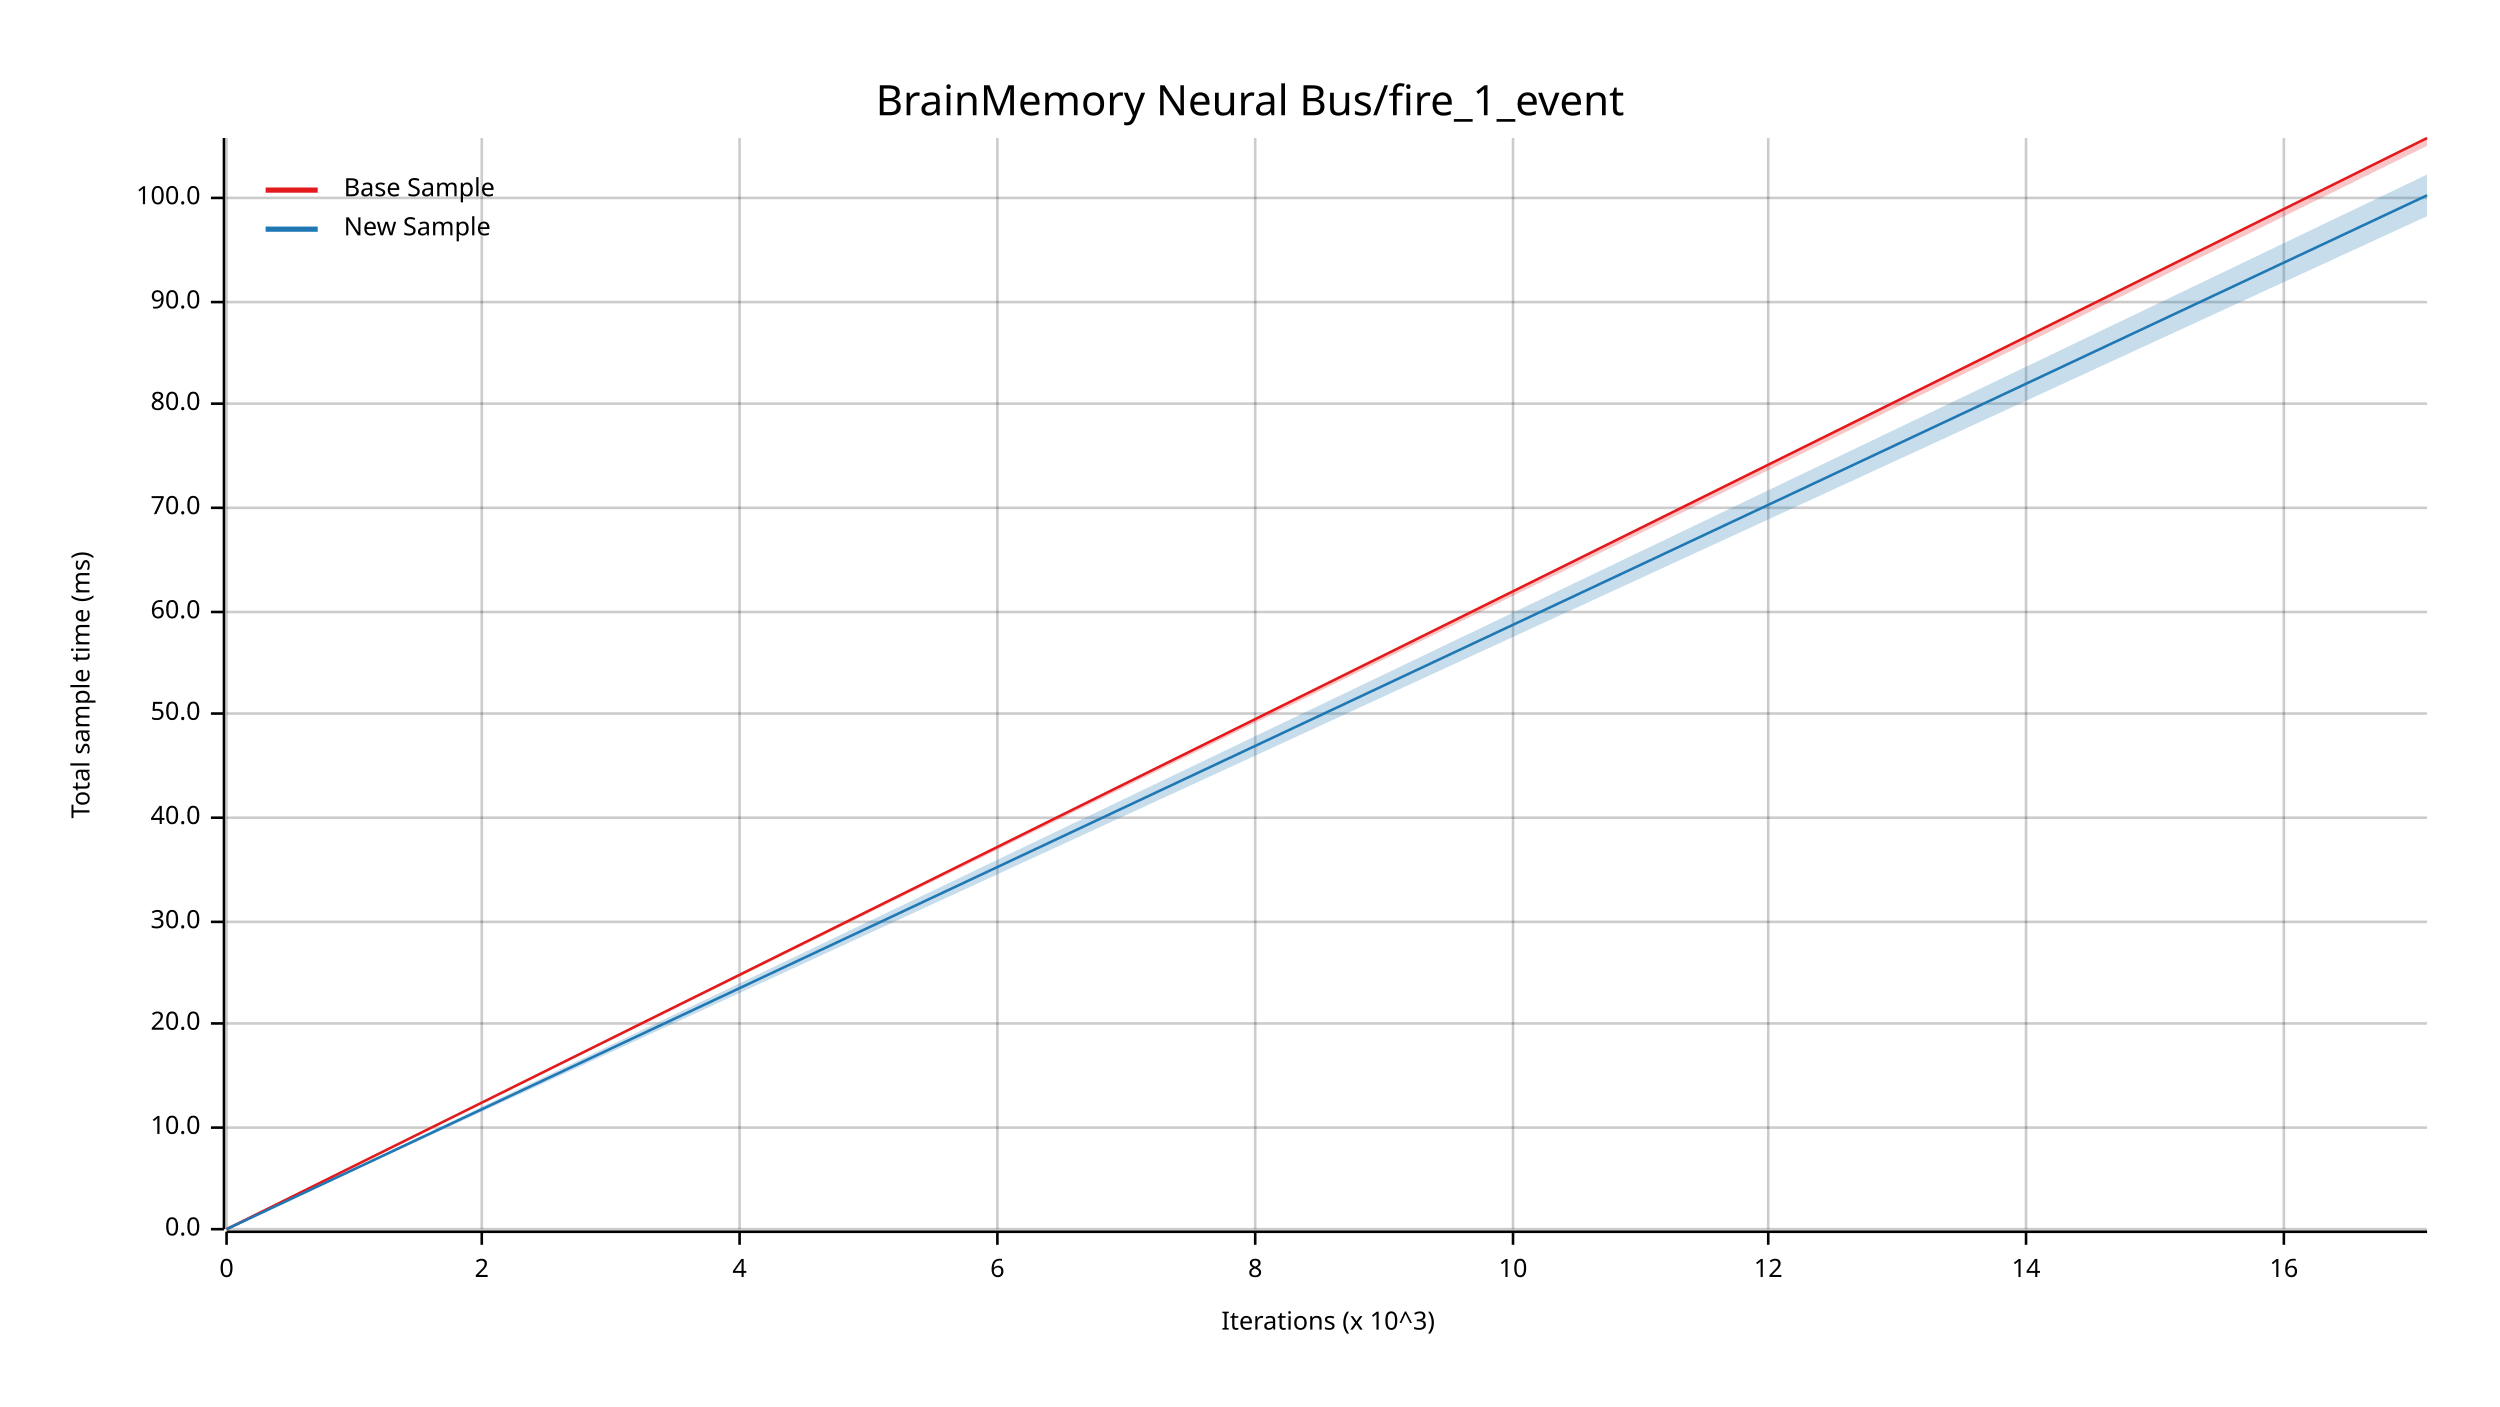
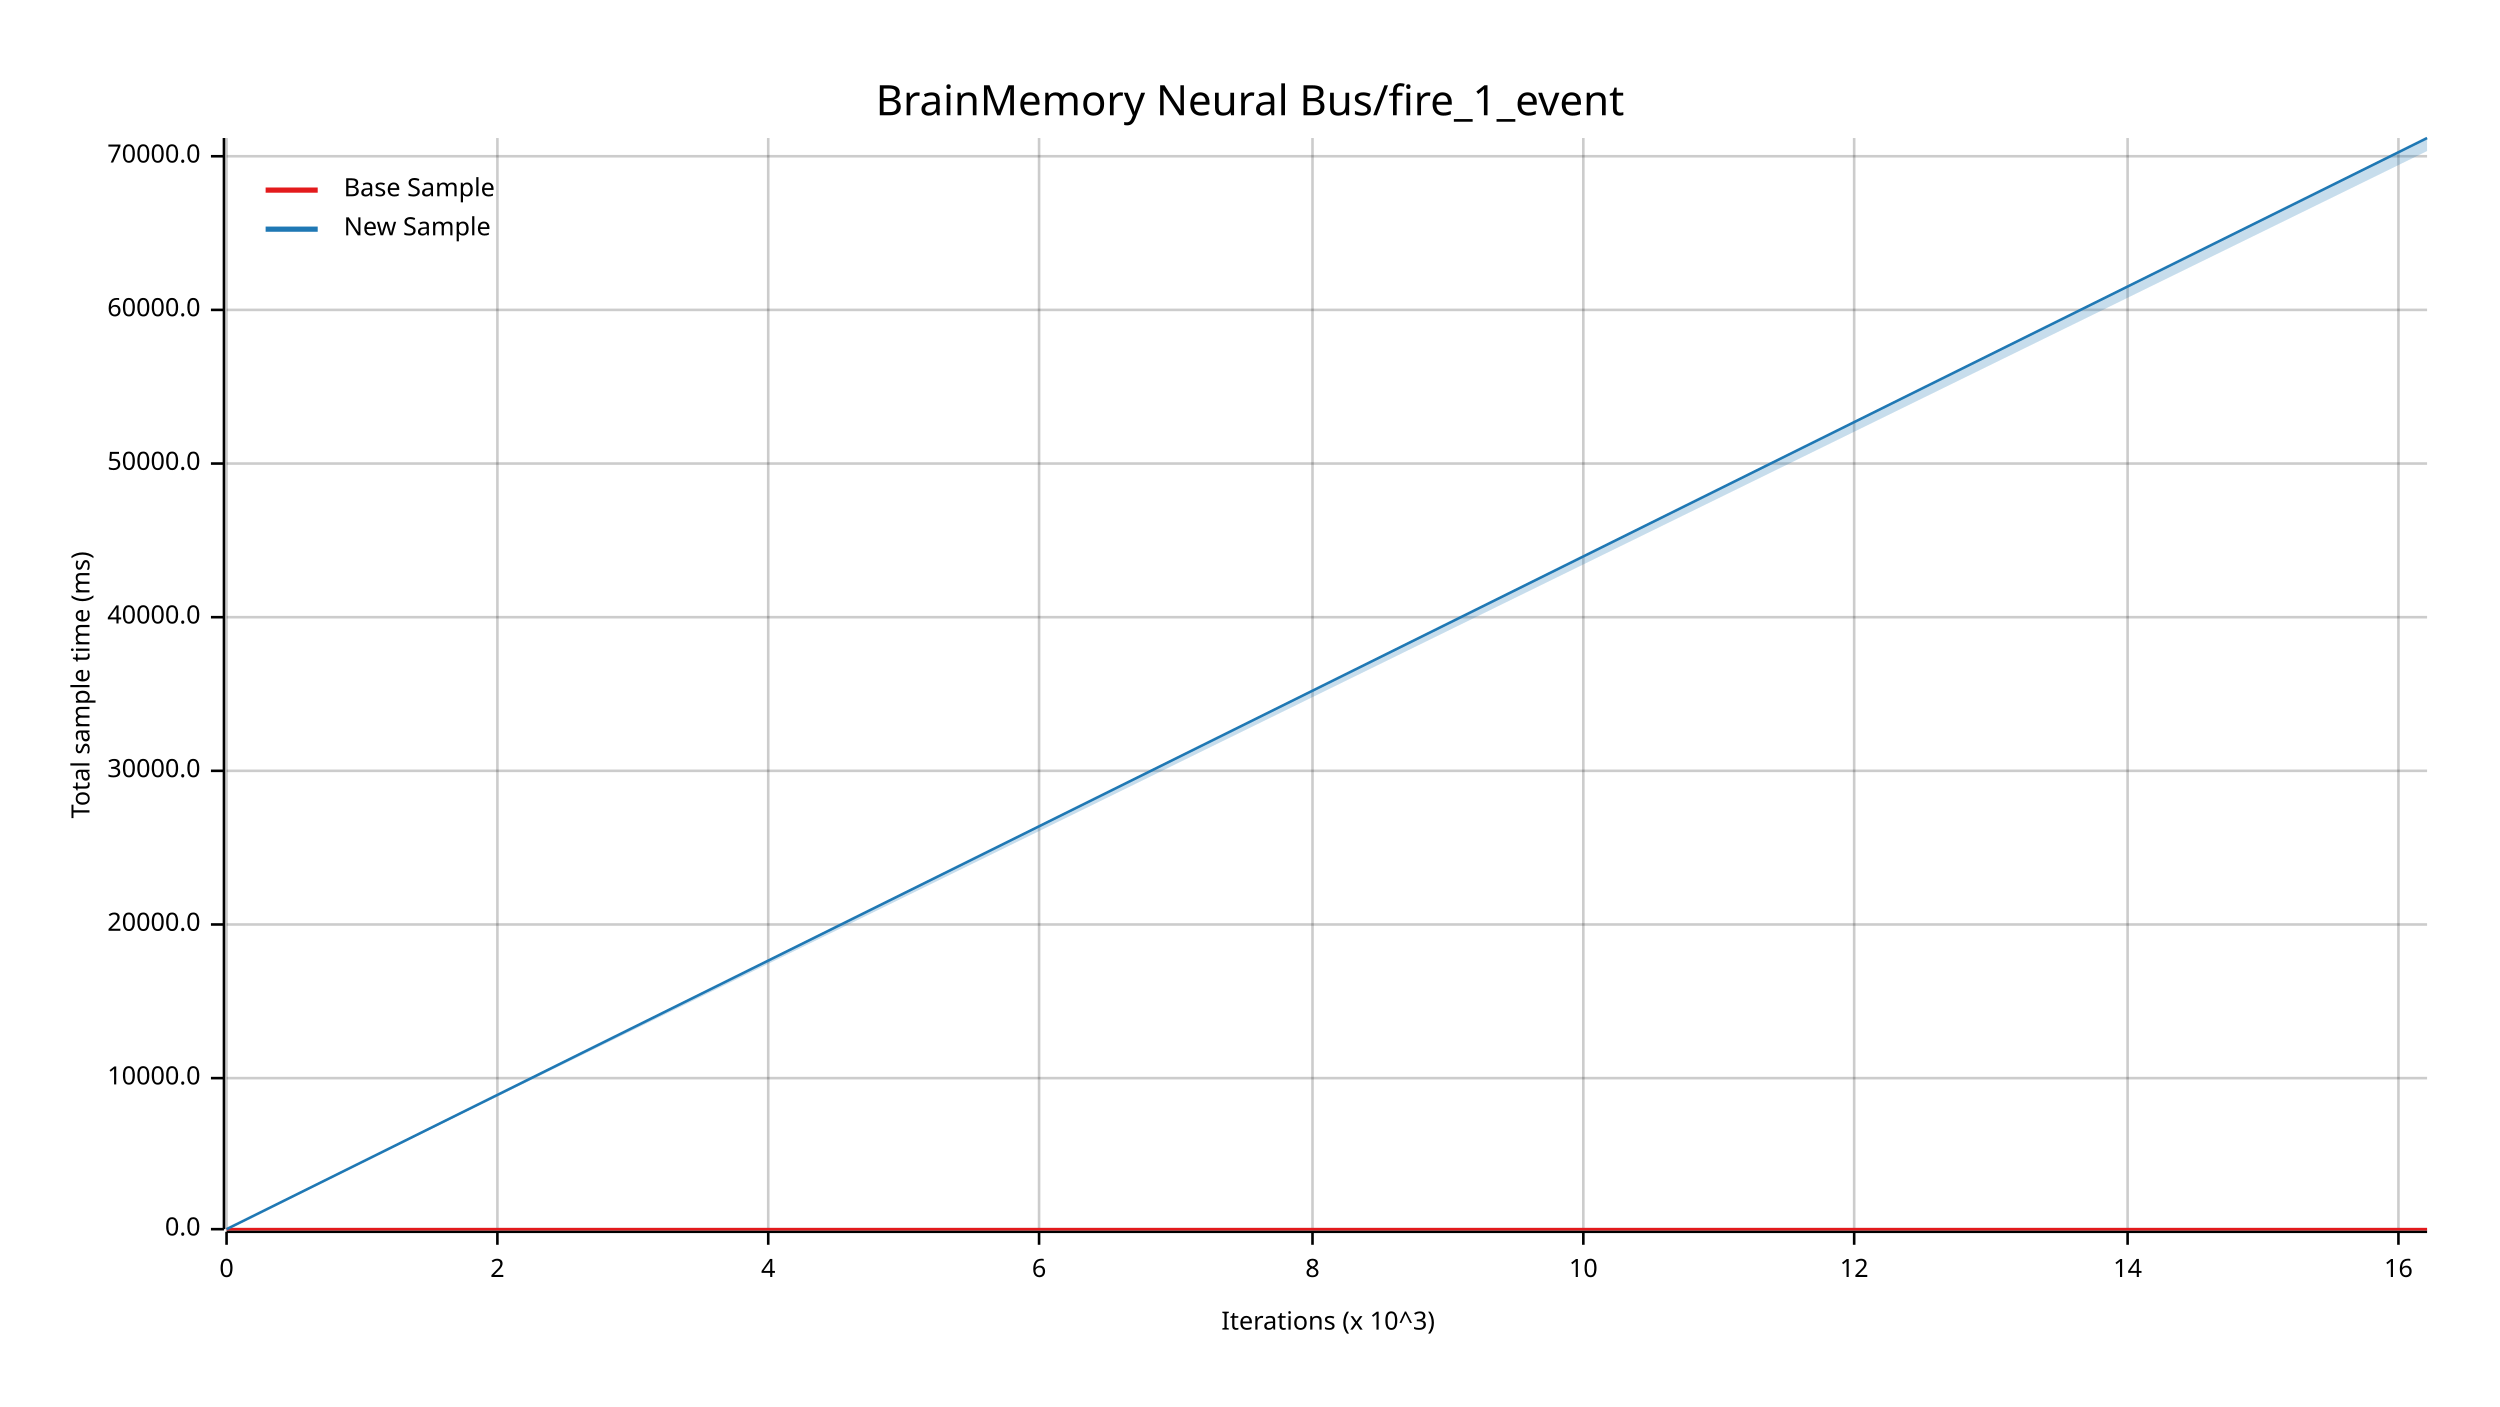
<svg xmlns="http://www.w3.org/2000/svg" width="960" height="540" viewBox="0 0 960 540">
  <text x="480" y="32" dy="0.76em" text-anchor="middle" font-family="sans-serif" font-size="16.129" opacity="1" fill="#000000">
BrainMemory Neural Bus/fire_1_event
</text>
  <text x="27" y="263" dy="0.76em" text-anchor="middle" font-family="sans-serif" font-size="9.677" opacity="1" fill="#000000" transform="rotate(270, 27, 263)">
Total sample time (ms)
</text>
  <text x="510" y="513" dy="-0.5ex" text-anchor="middle" font-family="sans-serif" font-size="9.677" opacity="1" fill="#000000">
Iterations (x 10^3)
</text>
  <line opacity="0.2" stroke="#000000" stroke-width="1" x1="87" y1="472" x2="87" y2="53" />
-   <line opacity="0.2" stroke="#000000" stroke-width="1" x1="185" y1="472" x2="185" y2="53" />
-   <line opacity="0.2" stroke="#000000" stroke-width="1" x1="284" y1="472" x2="284" y2="53" />
-   <line opacity="0.2" stroke="#000000" stroke-width="1" x1="383" y1="472" x2="383" y2="53" />
-   <line opacity="0.2" stroke="#000000" stroke-width="1" x1="482" y1="472" x2="482" y2="53" />
-   <line opacity="0.2" stroke="#000000" stroke-width="1" x1="581" y1="472" x2="581" y2="53" />
-   <line opacity="0.2" stroke="#000000" stroke-width="1" x1="679" y1="472" x2="679" y2="53" />
-   <line opacity="0.2" stroke="#000000" stroke-width="1" x1="778" y1="472" x2="778" y2="53" />
-   <line opacity="0.2" stroke="#000000" stroke-width="1" x1="877" y1="472" x2="877" y2="53" />
+   <line opacity="0.2" stroke="#000000" stroke-width="1" x1="191" y1="472" x2="191" y2="53" />
+   <line opacity="0.2" stroke="#000000" stroke-width="1" x1="295" y1="472" x2="295" y2="53" />
+   <line opacity="0.2" stroke="#000000" stroke-width="1" x1="399" y1="472" x2="399" y2="53" />
+   <line opacity="0.2" stroke="#000000" stroke-width="1" x1="504" y1="472" x2="504" y2="53" />
+   <line opacity="0.2" stroke="#000000" stroke-width="1" x1="608" y1="472" x2="608" y2="53" />
+   <line opacity="0.2" stroke="#000000" stroke-width="1" x1="712" y1="472" x2="712" y2="53" />
+   <line opacity="0.2" stroke="#000000" stroke-width="1" x1="817" y1="472" x2="817" y2="53" />
+   <line opacity="0.2" stroke="#000000" stroke-width="1" x1="921" y1="472" x2="921" y2="53" />
  <line opacity="0.2" stroke="#000000" stroke-width="1" x1="87" y1="472" x2="932" y2="472" />
-   <line opacity="0.2" stroke="#000000" stroke-width="1" x1="87" y1="433" x2="932" y2="433" />
-   <line opacity="0.2" stroke="#000000" stroke-width="1" x1="87" y1="393" x2="932" y2="393" />
-   <line opacity="0.2" stroke="#000000" stroke-width="1" x1="87" y1="354" x2="932" y2="354" />
-   <line opacity="0.2" stroke="#000000" stroke-width="1" x1="87" y1="314" x2="932" y2="314" />
-   <line opacity="0.2" stroke="#000000" stroke-width="1" x1="87" y1="274" x2="932" y2="274" />
-   <line opacity="0.2" stroke="#000000" stroke-width="1" x1="87" y1="235" x2="932" y2="235" />
-   <line opacity="0.2" stroke="#000000" stroke-width="1" x1="87" y1="195" x2="932" y2="195" />
-   <line opacity="0.2" stroke="#000000" stroke-width="1" x1="87" y1="155" x2="932" y2="155" />
-   <line opacity="0.2" stroke="#000000" stroke-width="1" x1="87" y1="116" x2="932" y2="116" />
-   <line opacity="0.2" stroke="#000000" stroke-width="1" x1="87" y1="76" x2="932" y2="76" />
+   <line opacity="0.2" stroke="#000000" stroke-width="1" x1="87" y1="414" x2="932" y2="414" />
+   <line opacity="0.2" stroke="#000000" stroke-width="1" x1="87" y1="355" x2="932" y2="355" />
+   <line opacity="0.2" stroke="#000000" stroke-width="1" x1="87" y1="296" x2="932" y2="296" />
+   <line opacity="0.2" stroke="#000000" stroke-width="1" x1="87" y1="237" x2="932" y2="237" />
+   <line opacity="0.2" stroke="#000000" stroke-width="1" x1="87" y1="178" x2="932" y2="178" />
+   <line opacity="0.2" stroke="#000000" stroke-width="1" x1="87" y1="119" x2="932" y2="119" />
+   <line opacity="0.2" stroke="#000000" stroke-width="1" x1="87" y1="60" x2="932" y2="60" />
  <polyline fill="none" opacity="1" stroke="#000000" stroke-width="1" points="86,53 86,472 " />
  <text x="77" y="472" dy="0.5ex" text-anchor="end" font-family="sans-serif" font-size="9.677" opacity="1" fill="#000000">
0.0
</text>
  <polyline fill="none" opacity="1" stroke="#000000" stroke-width="1" points="81,472 86,472 " />
-   <text x="77" y="433" dy="0.5ex" text-anchor="end" font-family="sans-serif" font-size="9.677" opacity="1" fill="#000000">
- 10.0
+   <text x="77" y="414" dy="0.5ex" text-anchor="end" font-family="sans-serif" font-size="9.677" opacity="1" fill="#000000">
+ 10000.0
</text>
-   <polyline fill="none" opacity="1" stroke="#000000" stroke-width="1" points="81,433 86,433 " />
-   <text x="77" y="393" dy="0.5ex" text-anchor="end" font-family="sans-serif" font-size="9.677" opacity="1" fill="#000000">
- 20.0
+   <polyline fill="none" opacity="1" stroke="#000000" stroke-width="1" points="81,414 86,414 " />
+   <text x="77" y="355" dy="0.5ex" text-anchor="end" font-family="sans-serif" font-size="9.677" opacity="1" fill="#000000">
+ 20000.0
</text>
-   <polyline fill="none" opacity="1" stroke="#000000" stroke-width="1" points="81,393 86,393 " />
-   <text x="77" y="354" dy="0.5ex" text-anchor="end" font-family="sans-serif" font-size="9.677" opacity="1" fill="#000000">
- 30.0
+   <polyline fill="none" opacity="1" stroke="#000000" stroke-width="1" points="81,355 86,355 " />
+   <text x="77" y="296" dy="0.5ex" text-anchor="end" font-family="sans-serif" font-size="9.677" opacity="1" fill="#000000">
+ 30000.0
</text>
-   <polyline fill="none" opacity="1" stroke="#000000" stroke-width="1" points="81,354 86,354 " />
-   <text x="77" y="314" dy="0.5ex" text-anchor="end" font-family="sans-serif" font-size="9.677" opacity="1" fill="#000000">
- 40.0
+   <polyline fill="none" opacity="1" stroke="#000000" stroke-width="1" points="81,296 86,296 " />
+   <text x="77" y="237" dy="0.5ex" text-anchor="end" font-family="sans-serif" font-size="9.677" opacity="1" fill="#000000">
+ 40000.0
</text>
-   <polyline fill="none" opacity="1" stroke="#000000" stroke-width="1" points="81,314 86,314 " />
-   <text x="77" y="274" dy="0.5ex" text-anchor="end" font-family="sans-serif" font-size="9.677" opacity="1" fill="#000000">
- 50.0
+   <polyline fill="none" opacity="1" stroke="#000000" stroke-width="1" points="81,237 86,237 " />
+   <text x="77" y="178" dy="0.5ex" text-anchor="end" font-family="sans-serif" font-size="9.677" opacity="1" fill="#000000">
+ 50000.0
</text>
-   <polyline fill="none" opacity="1" stroke="#000000" stroke-width="1" points="81,274 86,274 " />
-   <text x="77" y="235" dy="0.5ex" text-anchor="end" font-family="sans-serif" font-size="9.677" opacity="1" fill="#000000">
- 60.0
+   <polyline fill="none" opacity="1" stroke="#000000" stroke-width="1" points="81,178 86,178 " />
+   <text x="77" y="119" dy="0.5ex" text-anchor="end" font-family="sans-serif" font-size="9.677" opacity="1" fill="#000000">
+ 60000.0
</text>
-   <polyline fill="none" opacity="1" stroke="#000000" stroke-width="1" points="81,235 86,235 " />
-   <text x="77" y="195" dy="0.5ex" text-anchor="end" font-family="sans-serif" font-size="9.677" opacity="1" fill="#000000">
- 70.0
+   <polyline fill="none" opacity="1" stroke="#000000" stroke-width="1" points="81,119 86,119 " />
+   <text x="77" y="60" dy="0.5ex" text-anchor="end" font-family="sans-serif" font-size="9.677" opacity="1" fill="#000000">
+ 70000.0
</text>
-   <polyline fill="none" opacity="1" stroke="#000000" stroke-width="1" points="81,195 86,195 " />
-   <text x="77" y="155" dy="0.5ex" text-anchor="end" font-family="sans-serif" font-size="9.677" opacity="1" fill="#000000">
- 80.0
- </text>
-   <polyline fill="none" opacity="1" stroke="#000000" stroke-width="1" points="81,155 86,155 " />
-   <text x="77" y="116" dy="0.5ex" text-anchor="end" font-family="sans-serif" font-size="9.677" opacity="1" fill="#000000">
- 90.0
- </text>
-   <polyline fill="none" opacity="1" stroke="#000000" stroke-width="1" points="81,116 86,116 " />
-   <text x="77" y="76" dy="0.5ex" text-anchor="end" font-family="sans-serif" font-size="9.677" opacity="1" fill="#000000">
- 100.0
- </text>
-   <polyline fill="none" opacity="1" stroke="#000000" stroke-width="1" points="81,76 86,76 " />
+   <polyline fill="none" opacity="1" stroke="#000000" stroke-width="1" points="81,60 86,60 " />
  <polyline fill="none" opacity="1" stroke="#000000" stroke-width="1" points="87,473 932,473 " />
  <text x="87" y="483" dy="0.76em" text-anchor="middle" font-family="sans-serif" font-size="9.677" opacity="1" fill="#000000">
0
</text>
  <polyline fill="none" opacity="1" stroke="#000000" stroke-width="1" points="87,473 87,478 " />
-   <text x="185" y="483" dy="0.76em" text-anchor="middle" font-family="sans-serif" font-size="9.677" opacity="1" fill="#000000">
+   <text x="191" y="483" dy="0.76em" text-anchor="middle" font-family="sans-serif" font-size="9.677" opacity="1" fill="#000000">
2
</text>
-   <polyline fill="none" opacity="1" stroke="#000000" stroke-width="1" points="185,473 185,478 " />
-   <text x="284" y="483" dy="0.76em" text-anchor="middle" font-family="sans-serif" font-size="9.677" opacity="1" fill="#000000">
+   <polyline fill="none" opacity="1" stroke="#000000" stroke-width="1" points="191,473 191,478 " />
+   <text x="295" y="483" dy="0.76em" text-anchor="middle" font-family="sans-serif" font-size="9.677" opacity="1" fill="#000000">
4
</text>
-   <polyline fill="none" opacity="1" stroke="#000000" stroke-width="1" points="284,473 284,478 " />
-   <text x="383" y="483" dy="0.76em" text-anchor="middle" font-family="sans-serif" font-size="9.677" opacity="1" fill="#000000">
+   <polyline fill="none" opacity="1" stroke="#000000" stroke-width="1" points="295,473 295,478 " />
+   <text x="399" y="483" dy="0.76em" text-anchor="middle" font-family="sans-serif" font-size="9.677" opacity="1" fill="#000000">
6
</text>
-   <polyline fill="none" opacity="1" stroke="#000000" stroke-width="1" points="383,473 383,478 " />
-   <text x="482" y="483" dy="0.76em" text-anchor="middle" font-family="sans-serif" font-size="9.677" opacity="1" fill="#000000">
+   <polyline fill="none" opacity="1" stroke="#000000" stroke-width="1" points="399,473 399,478 " />
+   <text x="504" y="483" dy="0.76em" text-anchor="middle" font-family="sans-serif" font-size="9.677" opacity="1" fill="#000000">
8
</text>
-   <polyline fill="none" opacity="1" stroke="#000000" stroke-width="1" points="482,473 482,478 " />
-   <text x="581" y="483" dy="0.76em" text-anchor="middle" font-family="sans-serif" font-size="9.677" opacity="1" fill="#000000">
+   <polyline fill="none" opacity="1" stroke="#000000" stroke-width="1" points="504,473 504,478 " />
+   <text x="608" y="483" dy="0.76em" text-anchor="middle" font-family="sans-serif" font-size="9.677" opacity="1" fill="#000000">
10
</text>
-   <polyline fill="none" opacity="1" stroke="#000000" stroke-width="1" points="581,473 581,478 " />
-   <text x="679" y="483" dy="0.76em" text-anchor="middle" font-family="sans-serif" font-size="9.677" opacity="1" fill="#000000">
+   <polyline fill="none" opacity="1" stroke="#000000" stroke-width="1" points="608,473 608,478 " />
+   <text x="712" y="483" dy="0.76em" text-anchor="middle" font-family="sans-serif" font-size="9.677" opacity="1" fill="#000000">
12
</text>
-   <polyline fill="none" opacity="1" stroke="#000000" stroke-width="1" points="679,473 679,478 " />
-   <text x="778" y="483" dy="0.76em" text-anchor="middle" font-family="sans-serif" font-size="9.677" opacity="1" fill="#000000">
+   <polyline fill="none" opacity="1" stroke="#000000" stroke-width="1" points="712,473 712,478 " />
+   <text x="817" y="483" dy="0.76em" text-anchor="middle" font-family="sans-serif" font-size="9.677" opacity="1" fill="#000000">
14
</text>
-   <polyline fill="none" opacity="1" stroke="#000000" stroke-width="1" points="778,473 778,478 " />
-   <text x="877" y="483" dy="0.76em" text-anchor="middle" font-family="sans-serif" font-size="9.677" opacity="1" fill="#000000">
+   <polyline fill="none" opacity="1" stroke="#000000" stroke-width="1" points="817,473 817,478 " />
+   <text x="921" y="483" dy="0.76em" text-anchor="middle" font-family="sans-serif" font-size="9.677" opacity="1" fill="#000000">
16
</text>
-   <polyline fill="none" opacity="1" stroke="#000000" stroke-width="1" points="877,473 877,478 " />
-   <polyline fill="none" opacity="1" stroke="#E31A1C" stroke-width="1" points="87,472 932,53 " />
-   <polygon opacity="0.25" fill="#E31A1C" points="87,472 932,56 932,53 " />
-   <polyline fill="none" opacity="1" stroke="#1F78B4" stroke-width="1" points="87,472 932,75 " />
-   <polygon opacity="0.25" fill="#1F78B4" points="87,472 932,83 932,67 " />
+   <polyline fill="none" opacity="1" stroke="#000000" stroke-width="1" points="921,473 921,478 " />
+   <polyline fill="none" opacity="1" stroke="#E31A1C" stroke-width="1" points="87,472 932,472 " />
+   <polygon opacity="0.25" fill="#E31A1C" points="87,472 932,472 932,472 " />
+   <polyline fill="none" opacity="1" stroke="#1F78B4" stroke-width="1" points="87,472 932,53 " />
+   <polygon opacity="0.25" fill="#1F78B4" points="87,472 932,58 932,53 " />
  <text x="132" y="68" dy="0.76em" text-anchor="start" font-family="sans-serif" font-size="9.677" opacity="1" fill="#000000">
Base Sample
</text>
  <text x="132" y="83" dy="0.76em" text-anchor="start" font-family="sans-serif" font-size="9.677" opacity="1" fill="#000000">
New Sample
</text>
  <polyline fill="none" opacity="1" stroke="#E31A1C" stroke-width="2" points="102,73 122,73 " />
  <polyline fill="none" opacity="1" stroke="#1F78B4" stroke-width="2" points="102,88 122,88 " />
</svg>
